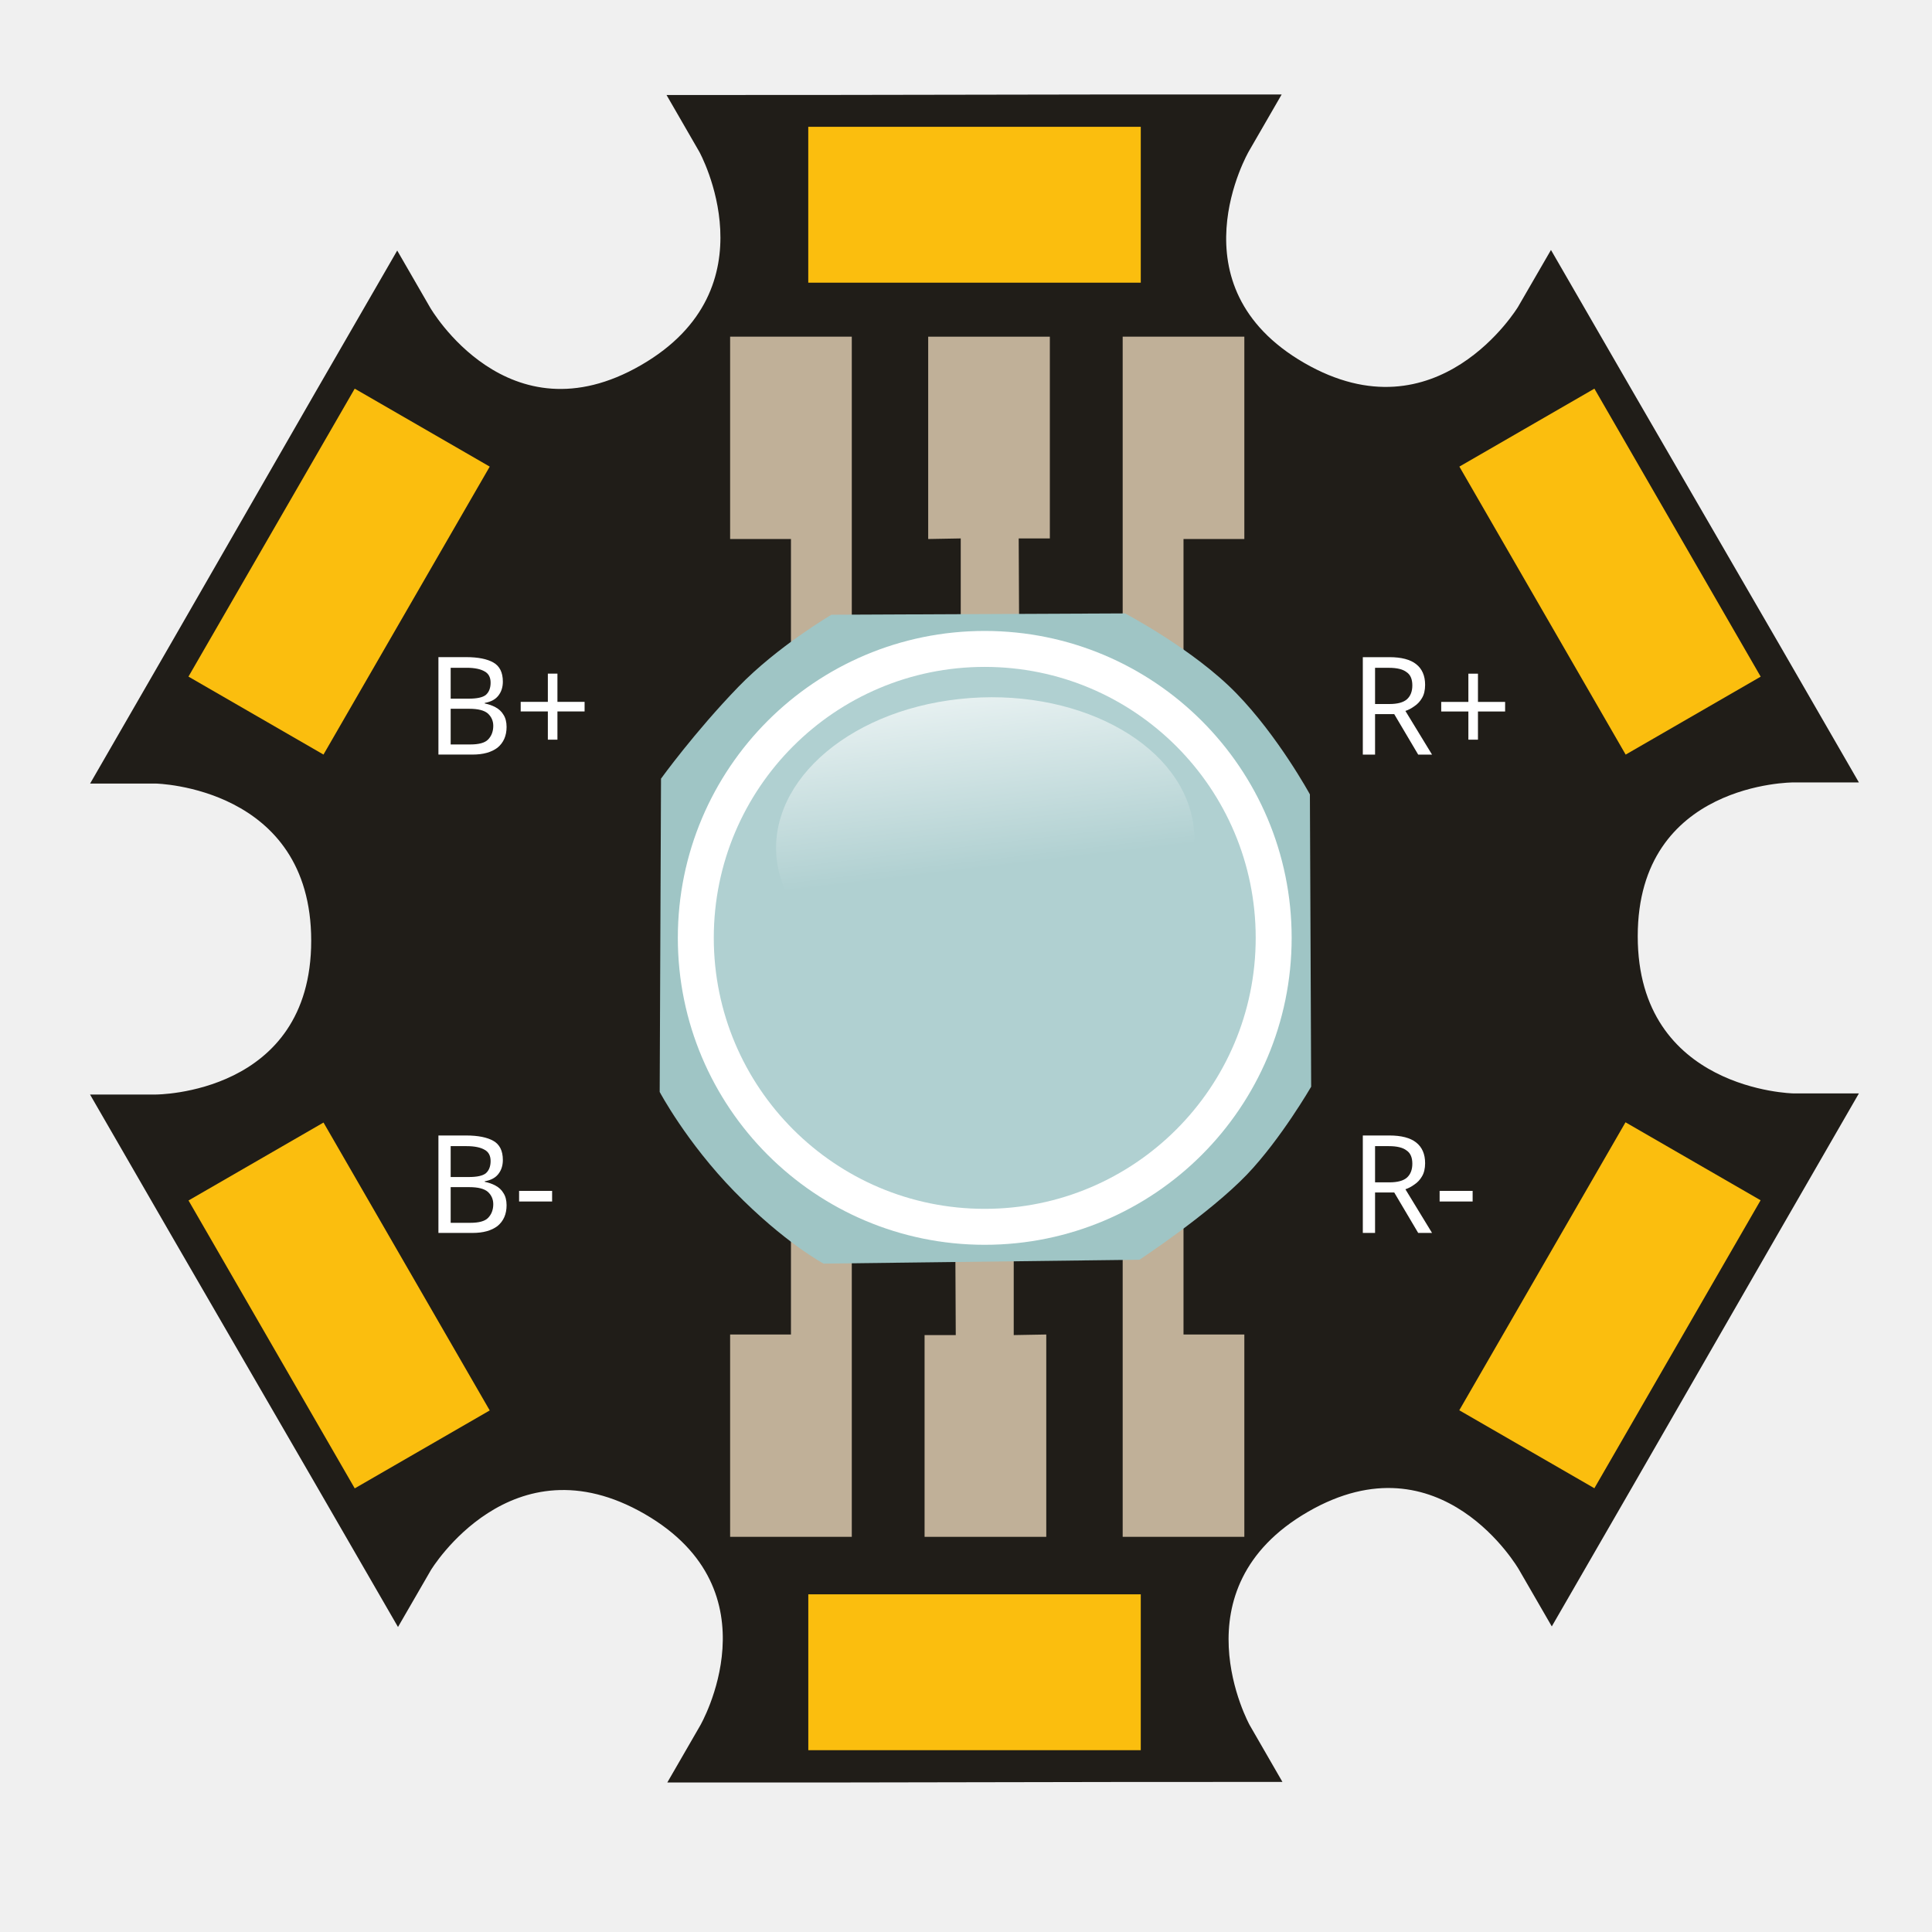
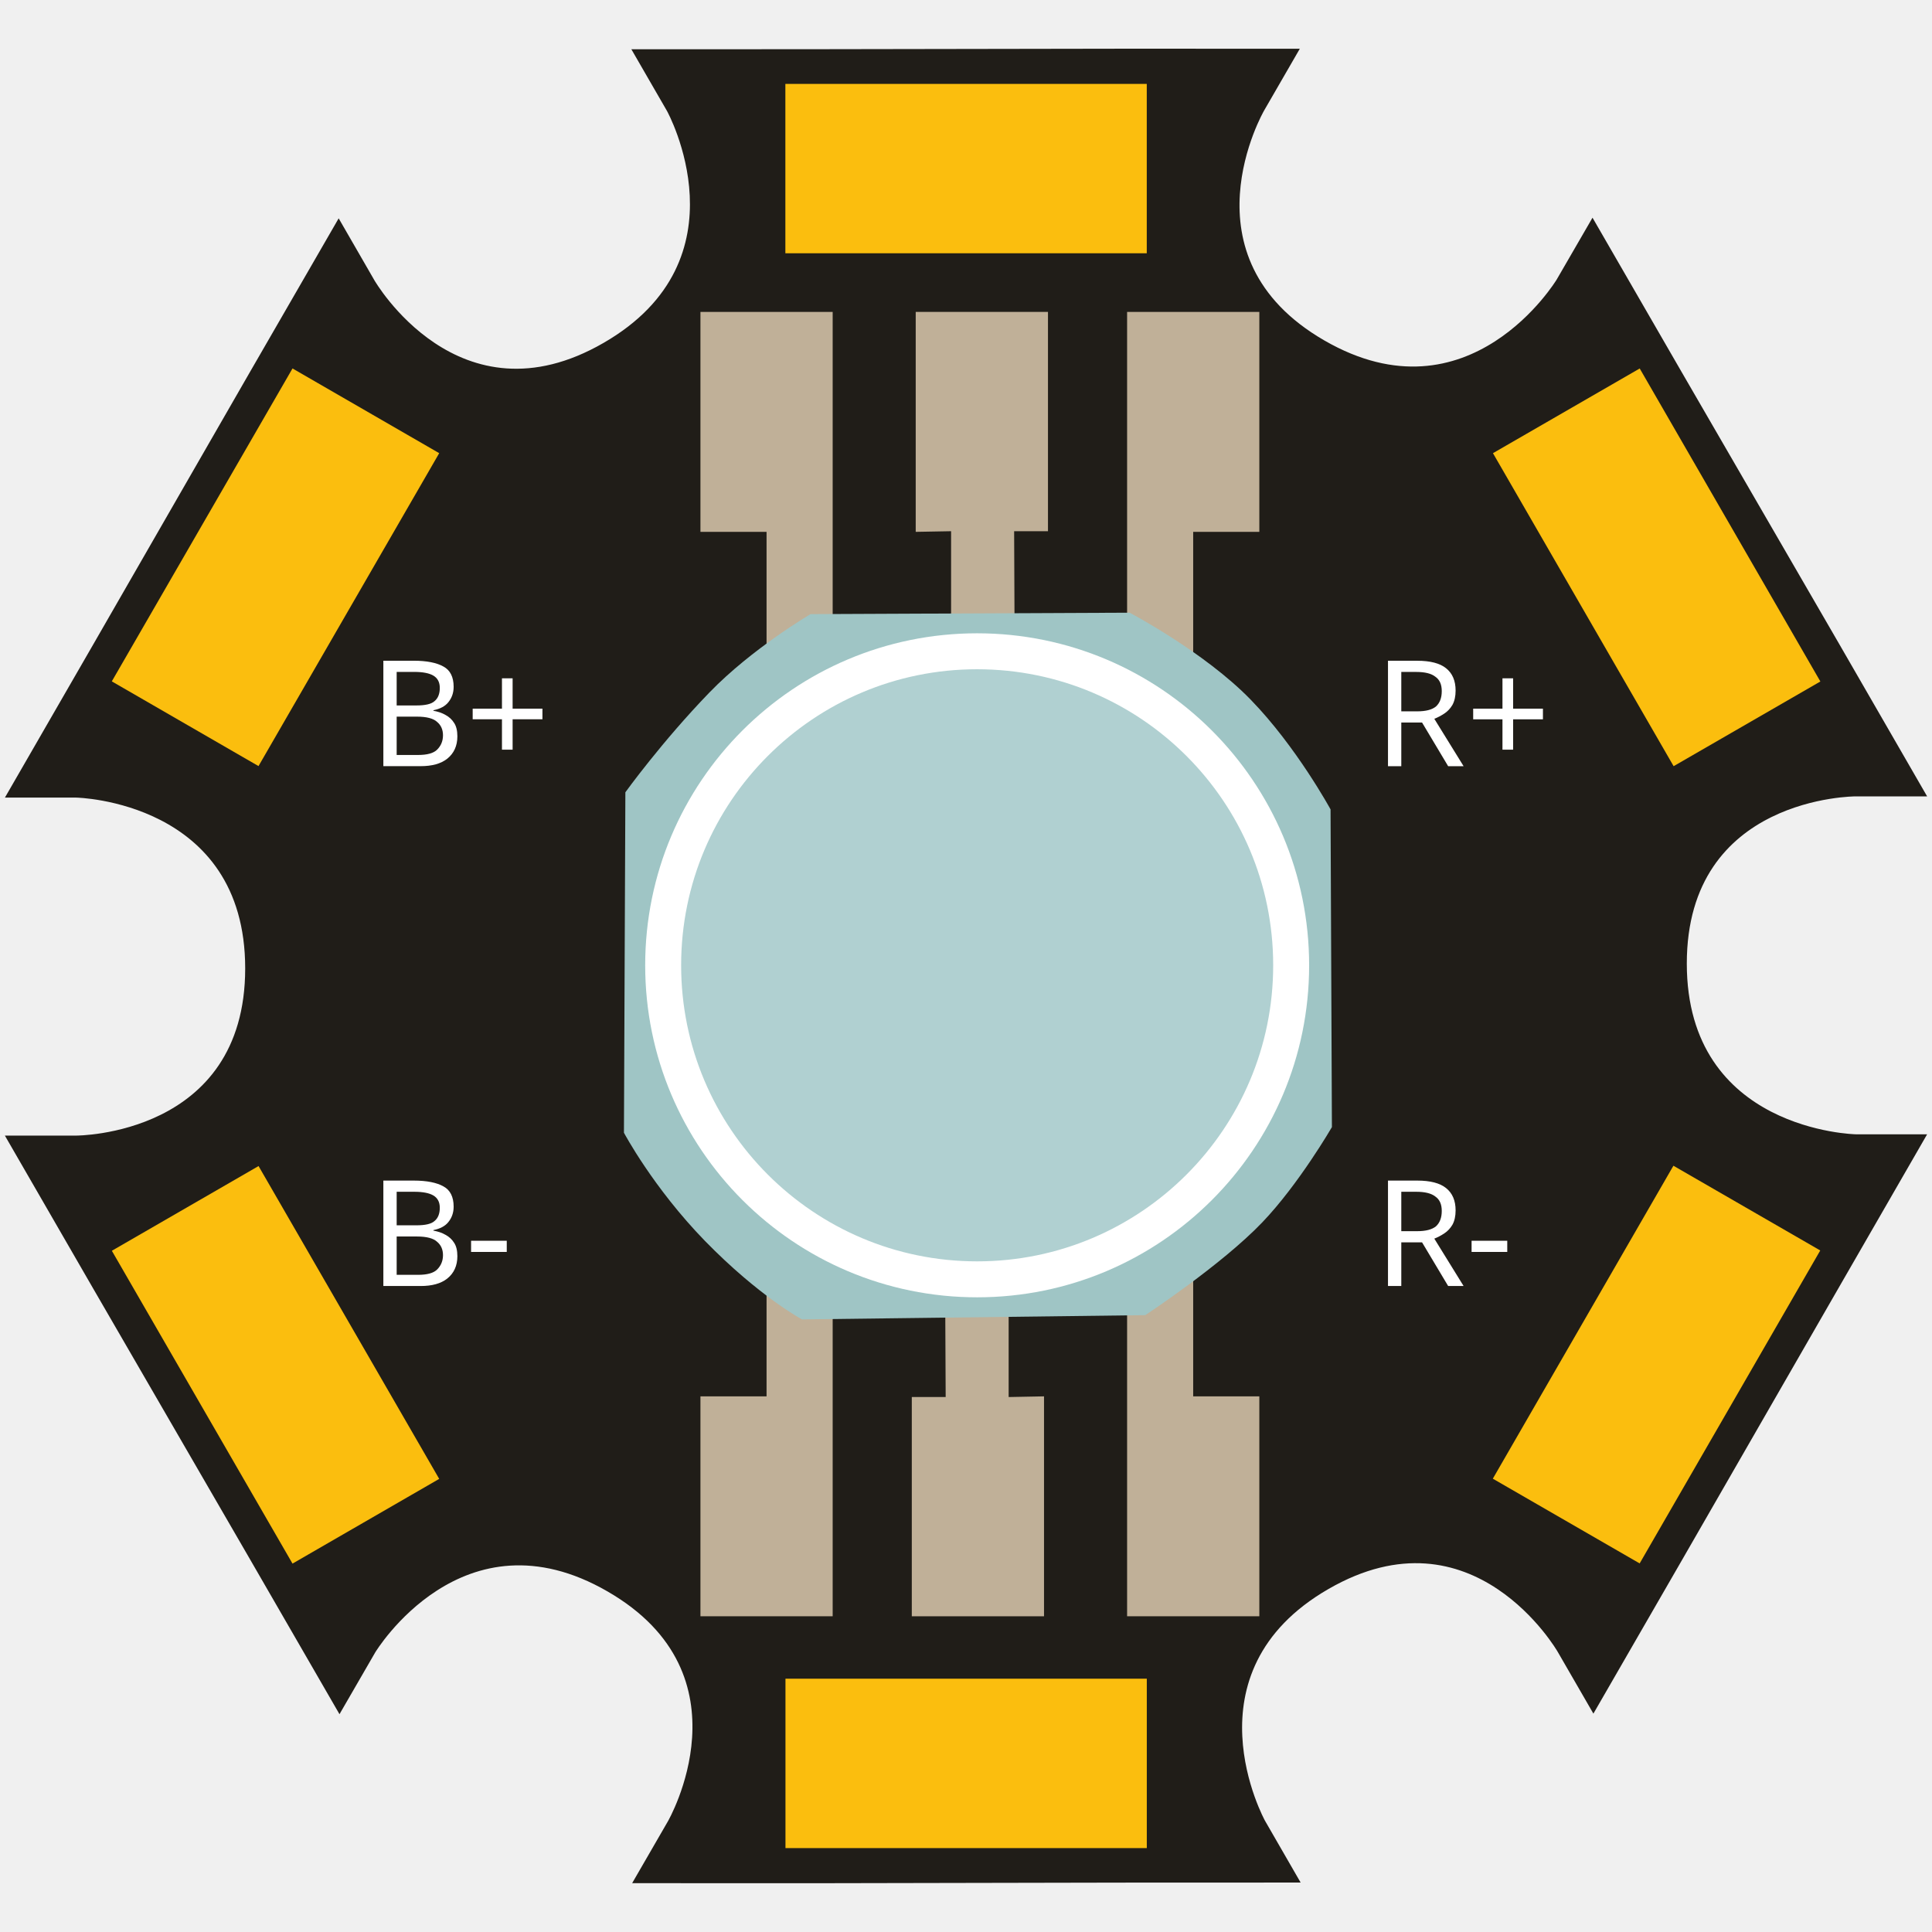
- <svg xmlns="http://www.w3.org/2000/svg" version="1.1" id="svg2" x="0px" y="0px" width="56.693px" height="56.693px" viewBox="0 0 56.693 56.693" enable-background="new 0 0 56.693 56.693" xml:space="preserve">
+ <svg xmlns="http://www.w3.org/2000/svg" version="1.2" baseProfile="tiny" id="svg2" x="0px" y="0px" width="56.693px" height="56.693px" viewBox="0 0 56.693 56.693" xml:space="preserve">
  <g id="breadboard">
-     <path id="PCB" fill="#201D18" d="M9.266,11.491l2.39-4.139l0.964,1.67c0,0,2.275,3.955,6.19,1.693   c3.916-2.261,1.713-6.257,1.713-6.257l-0.964-1.67l4.813-0.002l8.458-0.014l4.779,0.001l-0.964,1.669c0,0-2.287,3.947,1.627,6.208   c3.916,2.261,6.274-1.646,6.274-1.646l0.966-1.669l2.407,4.167l4.24,7.318l2.389,4.14h-1.928c0,0-4.562-0.008-4.562,4.514   c0,4.521,4.562,4.611,4.562,4.611h1.928l-2.404,4.169l-4.219,7.332l-2.389,4.14l-0.965-1.67c0,0-2.275-3.955-6.189-1.694   c-3.916,2.261-1.713,6.257-1.713,6.257l0.963,1.67l-4.812,0.002l-8.458,0.015l-4.78-0.001l0.964-1.669c0,0,2.287-3.947-1.627-6.208   c-3.916-2.262-6.275,1.646-6.275,1.646l-0.965,1.669l-2.407-4.167l-4.24-7.318l-2.39-4.14h1.928c0,0,4.562,0.008,4.562-4.514   s-4.562-4.611-4.562-4.611H2.644l2.405-4.169L9.266,11.491z" />
+     <path id="PCB" fill="#201D18" d="M7.341,10.905l2.597-4.498l1.047,1.815c0,0,2.473,4.298,6.728,1.839   c4.256-2.457,1.862-6.8,1.862-6.8l-1.048-1.815l5.23-0.002l9.191-0.015l5.194,0.001l-1.048,1.814c0,0-2.485,4.29,1.769,6.747   c4.256,2.457,6.818-1.79,6.818-1.79l1.05-1.813l2.615,4.528l4.608,7.954l2.596,4.499h-2.095c0,0-4.957-0.009-4.957,4.906   c0,4.913,4.957,5.01,4.957,5.01h2.095l-2.611,4.531l-4.586,7.969l-2.596,4.5l-1.049-1.816c0,0-2.473-4.297-6.727-1.84   c-4.256,2.457-1.861,6.799-1.861,6.799l1.046,1.814l-5.229,0.002l-9.192,0.018l-5.195-0.002l1.048-1.813   c0,0,2.485-4.291-1.768-6.746c-4.256-2.461-6.819,1.787-6.819,1.787l-1.049,1.814l-2.616-4.529L2.74,37.821l-2.597-4.498h2.095   c0,0,4.957,0.008,4.957-4.906c0-4.916-4.957-5.012-4.957-5.012H0.144l2.613-4.531L7.341,10.905z" />
    <g>
-       <polygon fill="#C0B098" points="36.514,9.879 32.944,9.879 32.944,19.679 34.729,19.679 34.729,15.817 36.514,15.817   " />
-       <polygon fill="#C0B098" points="21.425,9.879 24.995,9.879 24.995,19.679 23.21,19.679 23.21,15.817 21.425,15.817   " />
-       <polygon fill="#C0B098" points="27.237,9.879 30.807,9.879 30.807,15.8 29.893,15.8 29.911,19.679 28.192,19.679 28.192,15.8     27.237,15.817   " />
+       <polygon fill="#C0B098" points="36.954,9.153 33.074,9.153 33.074,19.804 35.013,19.804 35.013,15.607 36.954,15.607   " />
+       <polygon fill="#C0B098" points="20.554,9.153 24.434,9.153 24.434,19.804 22.494,19.804 22.494,15.607 20.554,15.607   " />
+       <polygon fill="#C0B098" points="26.871,9.153 30.752,9.153 30.752,15.588 29.759,15.588 29.777,19.804 27.909,19.804     27.909,15.588 26.871,15.607   " />
    </g>
    <g>
-       <polygon fill="#C0B098" points="21.425,45.097 24.995,45.097 24.995,35.298 23.21,35.298 23.21,39.16 21.425,39.16   " />
-       <polygon fill="#C0B098" points="36.514,45.097 32.944,45.097 32.944,35.298 34.729,35.298 34.729,39.16 36.514,39.16   " />
-       <polygon fill="#C0B098" points="30.702,45.097 27.131,45.097 27.131,39.177 28.046,39.177 28.027,35.298 29.747,35.298     29.747,39.177 30.702,39.16   " />
+       <polygon fill="#C0B098" points="20.554,47.428 24.434,47.428 24.434,36.778 22.494,36.778 22.494,40.975 20.554,40.975   " />
+       <polygon fill="#C0B098" points="36.954,47.428 33.074,47.428 33.074,36.778 35.013,36.778 35.013,40.975 36.954,40.975   " />
+       <polygon fill="#C0B098" points="30.636,47.428 26.756,47.428 26.756,40.995 27.75,40.995 27.73,36.778 29.598,36.778     29.598,40.995 30.636,40.975   " />
    </g>
-     <path id="path10215" fill="#9FC5C5" d="M19.358,32.042l0.039-9.193c0,0,0.983-1.364,2.27-2.694   c1.154-1.192,2.731-2.116,2.731-2.116L33.013,18c0,0,2.019,1.059,3.271,2.349c1.232,1.268,2.154,2.961,2.154,2.961l0.037,8.579   c0,0-0.891,1.539-1.883,2.576c-1.104,1.151-3.155,2.501-3.155,2.501l-9.27,0.114c0,0-1.153-0.616-2.616-2.115   C20.143,33.522,19.358,32.042,19.358,32.042z" />
-     <path id="path10211" fill="#B0D0D1" stroke="#FFFFFF" stroke-width="1.055" d="M37.375,27.521c0,4.683-3.797,8.479-8.479,8.479   c-4.681,0-8.478-3.797-8.478-8.479c0-4.684,3.795-8.479,8.478-8.479C33.581,19.044,37.375,22.839,37.375,27.521z" />
-     <linearGradient id="path10485_1_" gradientUnits="userSpaceOnUse" x1="1449.962" y1="1128.139" x2="1473.208" y2="1128.139" gradientTransform="matrix(0.0602 0.3652 0.8744 -0.103 -1045.524 -392.8369)">
-       <stop offset="0" style="stop-color:#FFFFFF;stop-opacity:0.689" />
-       <stop offset="0.586" style="stop-color:#FFFFFF;stop-opacity:0" />
-       <stop offset="1" style="stop-color:#E2FEFF;stop-opacity:0" />
-     </linearGradient>
-     <path id="path10485" fill="url(#path10485_1_)" d="M29.667,28.987c-3.361,0.365-6.426-1.234-6.846-3.576   c-0.417-2.342,1.968-4.535,5.332-4.899c3.363-0.366,6.43,1.234,6.848,3.576C35.417,26.427,33.032,28.622,29.667,28.987z" />
-     <rect x="42.363" y="14.486" transform="matrix(-0.5 -0.866 0.866 -0.5 56.3406 66.0727)" fill="#FBBE0E" width="9.759" height="4.575" />
-     <rect x="5.073" y="36.019" transform="matrix(-0.5 -0.866 0.866 -0.5 -18.2463 66.0777)" fill="#FBBE0E" width="9.755" height="4.574" />
-     <rect x="5.072" y="14.487" transform="matrix(-0.5 0.866 -0.866 -0.5 29.4525 16.5434)" fill="#FBBE0E" width="9.757" height="4.575" />
-     <rect x="42.366" y="36.015" transform="matrix(-0.4999 0.8661 -0.8661 -0.4999 104.0346 16.5317)" fill="#FBBE0E" width="9.757" height="4.577" />
-     <rect x="23.718" y="3.721" fill="#FBBE0E" width="9.757" height="4.574" />
-     <rect x="23.719" y="46.784" fill="#FBBE0E" width="9.756" height="4.574" />
-     <text transform="matrix(1 0 0 1 39.6001 22.1433)" fill="#FFFFFF" font-family="'OCRAStd'" font-size="4">R+</text>
-     <text transform="matrix(1 0 0 1 39.6001 36.1794)" fill="#FFFFFF" font-family="'OCRAStd'" font-size="4">R-</text>
-     <text transform="matrix(1 0 0 1 12.4746 22.1423)" fill="#FFFFFF" font-family="'OCRAStd'" font-size="4">B+</text>
-     <text transform="matrix(1 0 0 1 12.4746 36.1794)" fill="#FFFFFF" font-family="'OCRAStd'" font-size="4">B-</text>
-     <polygon id="connector6" fill="none" points="9.493,32.938 14.371,41.386 10.41,43.674 7.899,39.326 5.532,35.225 " />
-     <polygon id="connector5" fill="none" points="23.719,46.784 33.475,46.784 33.475,51.358 29.346,51.358 23.719,51.358 " />
-     <polygon id="connector4" fill="none" points="42.824,41.385 47.701,32.934 51.665,35.222 49.427,39.097 46.787,43.672 " />
-     <polygon id="connector3" fill="none" points="46.784,11.404 49.888,16.78 51.664,19.855 47.702,22.142 42.823,13.692 " />
-     <polygon id="connector2" fill="none" points="23.718,3.721 29.221,3.721 33.475,3.721 33.475,8.296 23.718,8.296 " />
-     <polygon id="connector1" fill="none" points="5.53,19.855 7.984,15.604 10.409,11.405 14.371,13.693 9.492,22.142 " />
+     <path id="path10215" fill="#9FC5C5" d="M18.309,33.239l0.042-9.99c0,0,1.067-1.482,2.466-2.928c1.254-1.296,2.968-2.3,2.968-2.3   l9.363-0.042c0,0,2.193,1.152,3.554,2.554c1.34,1.377,2.342,3.218,2.342,3.218l0.04,9.323c0,0-0.969,1.674-2.047,2.799   c-1.199,1.252-3.429,2.719-3.429,2.719l-10.075,0.125c0,0-1.252-0.67-2.843-2.299C19.162,34.848,18.309,33.239,18.309,33.239z" />
+     <path id="path10211" fill="#B0D0D1" stroke="#FFFFFF" stroke-width="1.055" d="M37.888,28.326c0,5.088-4.126,9.215-9.214,9.215   s-9.214-4.127-9.214-9.215c0-5.091,4.124-9.215,9.214-9.215C33.765,19.114,37.888,23.238,37.888,28.326z" />
+     <rect x="43.313" y="14.161" transform="matrix(0.4999 0.8661 -0.8661 0.4999 38.7286 -33.7799)" fill="#FBBE0E" width="10.605" height="4.972" />
+     <rect x="2.785" y="37.563" transform="matrix(0.5001 0.866 -0.866 0.5001 38.7239 13.0199)" fill="#FBBE0E" width="10.6" height="4.971" />
+     <rect x="2.783" y="14.16" transform="matrix(0.5001 -0.866 0.866 0.5001 -10.3735 15.3229)" fill="#FBBE0E" width="10.603" height="4.971" />
+     <rect x="43.311" y="37.555" transform="matrix(0.4998 -0.8661 0.8661 0.4998 -10.3675 62.1324)" fill="#FBBE0E" width="10.603" height="4.975" />
+     <rect x="23.046" y="2.462" fill="#FBBE0E" width="10.605" height="4.97" />
+     <rect x="23.049" y="49.26" fill="#FBBE0E" width="10.603" height="4.971" />
+     <text transform="matrix(1 0 0 1 40.3074 22.4832)" fill="#FFFFFF" font-family="'OCRAStd'" font-size="4.347">R+</text>
+     <text transform="matrix(1 0 0 1 40.3074 37.7371)" fill="#FFFFFF" font-family="'OCRAStd'" font-size="4.347">R-</text>
+     <text transform="matrix(1 0 0 1 10.8274 22.4822)" fill="#FFFFFF" font-family="'OCRAStd'" font-size="4.347">B+</text>
+     <text transform="matrix(1 0 0 1 10.8274 37.7371)" fill="#FFFFFF" font-family="'OCRAStd'" font-size="4.347">B-</text>
+     <polygon id="connector6" fill="none" points="7.587,34.214 12.888,43.395 8.584,45.88 5.855,41.155 3.283,36.7  " />
+     <polygon id="connector5" fill="none" points="23.049,49.26 33.651,49.26 33.651,54.231 29.164,54.231 23.049,54.231  " />
+     <polygon id="connector4" fill="none" points="43.811,43.393 49.111,34.21 53.419,36.696 50.986,40.907 48.118,45.878  " />
+     <polygon id="connector3" fill="none" points="48.114,10.811 51.488,16.653 53.418,19.995 49.112,22.481 43.809,13.298  " />
+     <polygon id="connector2" fill="none" points="23.046,2.462 29.028,2.462 33.651,2.462 33.651,7.433 23.046,7.433  " />
+     <polygon id="connector1" fill="none" points="3.281,19.995 5.948,15.375 8.583,10.812 12.888,13.299 7.586,22.481  " />
  </g>
</svg>
